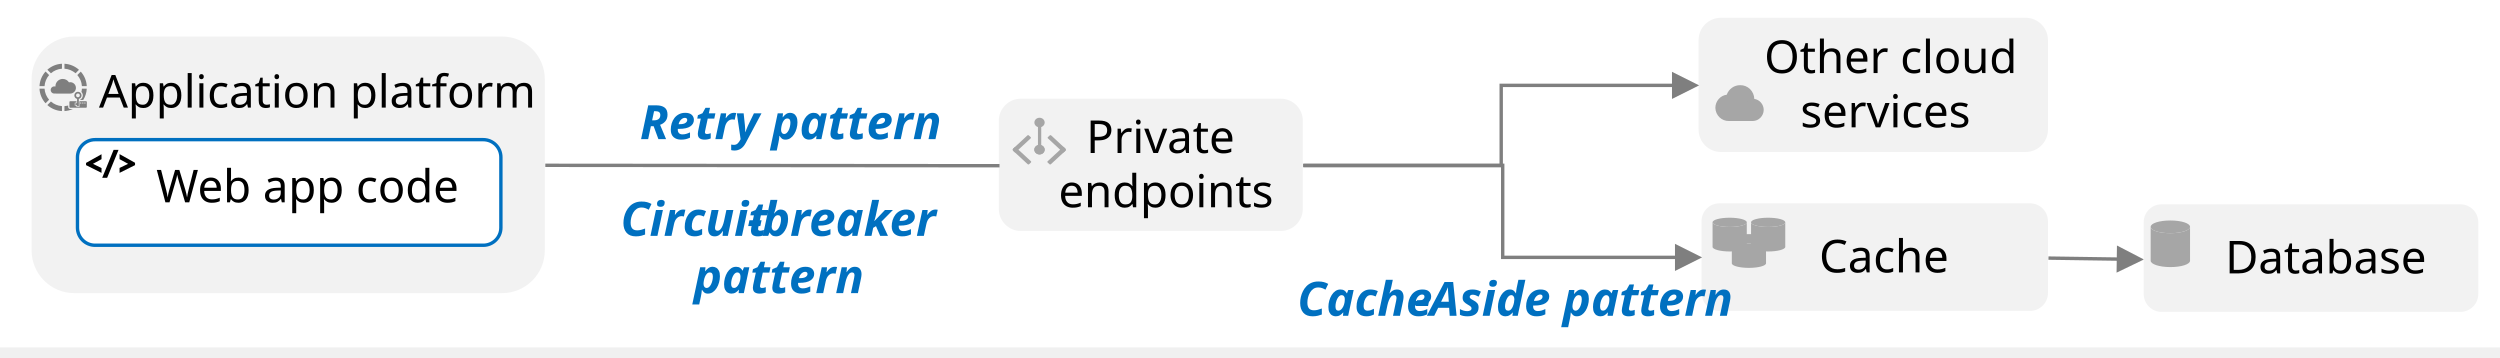
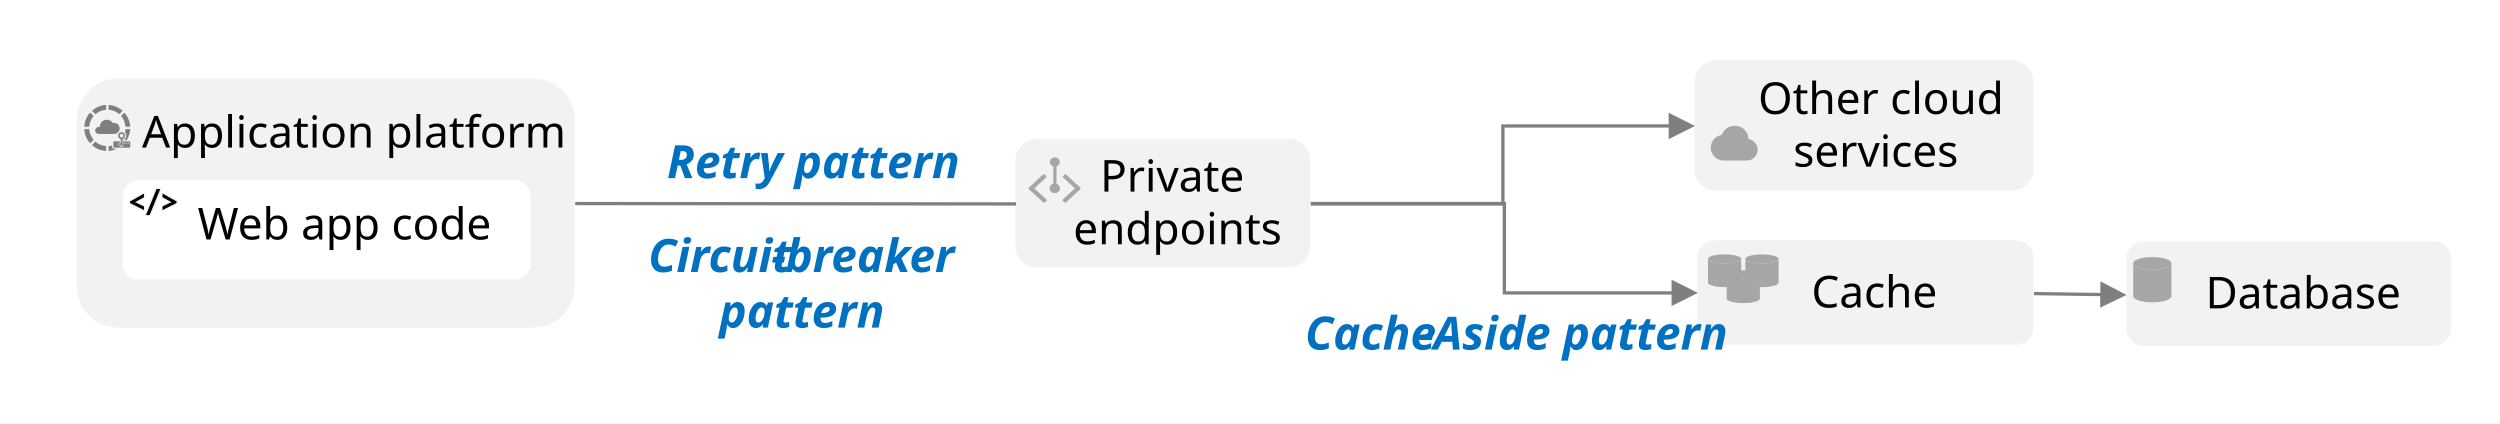
- <svg xmlns="http://www.w3.org/2000/svg" width="2533" height="362" xml:space="preserve" overflow="hidden">
+ <svg xmlns="http://www.w3.org/2000/svg" width="2610" height="442" xml:space="preserve" overflow="hidden">
  <defs>
    <clipPath id="clip0">
-       <rect x="1237" y="524" width="2533" height="362" />
+       <rect x="1189" y="479" width="2610" height="442" />
    </clipPath>
    <clipPath id="clip1">
      <rect x="2975" y="606" width="49" height="50" />
    </clipPath>
    <clipPath id="clip2">
      <rect x="2975" y="606" width="49" height="50" />
    </clipPath>
    <clipPath id="clip3">
      <rect x="2975" y="606" width="49" height="50" />
    </clipPath>
    <clipPath id="clip4">
      <rect x="2262" y="642" width="55" height="50" />
    </clipPath>
    <clipPath id="clip5">
      <rect x="2262" y="642" width="55" height="50" />
    </clipPath>
    <clipPath id="clip6">
      <rect x="2262" y="642" width="55" height="50" />
    </clipPath>
  </defs>
-   <g clip-path="url(#clip0)" transform="translate(-1237 -524)">
-     <rect x="1237" y="524" width="2533" height="352" fill="#FFFFFF" />
+   <g clip-path="url(#clip0)" transform="translate(-1189 -479)">
+     <rect x="1189" y="479" width="2610" height="442" fill="#FFFFFF" />
    <path d="M1269 604.334C1269 580.401 1288.4 561 1312.33 561L1745.67 561C1769.6 561 1789 580.401 1789 604.334L1789 777.665C1789 801.598 1769.6 821 1745.67 821L1312.33 821C1288.4 821 1269 801.598 1269 777.665Z" fill="#F2F2F2" fill-rule="evenodd" />
    <text font-family="Calibri,Calibri_MSFontService,sans-serif" font-weight="400" font-size="46" transform="matrix(1 0 0 1 1337.29 633)">Application platform</text>
    <path d="M3386.26 788.289 3312.48 787.219 3312.52 783.781 3386.31 784.852ZM3381.9 772.755 3409.2 786.903 3381.5 800.252Z" fill="#7F7F7F" />
    <path d="M3409 749.167C3409 739.134 3417.13 731 3427.17 731L3729.83 731C3739.87 731 3748 739.134 3748 749.167L3748 821.833C3748 831.866 3739.87 840 3729.83 840L3427.17 840C3417.13 840 3409 831.866 3409 821.833Z" fill="#F2F2F2" fill-rule="evenodd" />
    <text font-family="Calibri,Calibri_MSFontService,sans-serif" font-weight="400" font-size="46" transform="matrix(1 0 0 1 3491.61 801)">Database</text>
    <g>
      <g>
        <g>
          <path d="M25 14.278C15.166 14.278 7.194 11.5 7.194 7.833L7.194 42.167C7.194 45.694 15.028 48.556 24.75 48.611L25 48.611C34.833 48.611 42.806 45.833 42.806 42.167L42.806 7.833C42.806 11.416 34.833 14.278 25 14.278Z" fill="#A6A6A6" transform="matrix(1.12 0 0 1 3408 746)" />
          <path d="M42.806 7.833C42.806 11.417 34.833 14.278 25 14.278 15.166 14.278 7.194 11.5 7.194 7.833 7.194 4.167 15.166 1.389 25 1.389 34.833 1.389 42.806 4.167 42.806 7.833Z" fill="#A6A6A6" transform="matrix(1.12 0 0 1 3408 746)" />
          <path d="M38.667 7.306C38.667 9.584 32.528 11.417 25 11.417 17.473 11.417 11.334 9.584 11.334 7.306 11.334 5.028 17.473 3.222 25 3.222 32.528 3.222 38.667 5.056 38.667 7.306Z" fill="#A6A6A6" transform="matrix(1.12 0 0 1 3408 746)" />
          <path d="M25 8.333C21.335 8.24 17.68 8.775 14.195 9.917 17.683 11.037 21.339 11.544 25 11.417 28.669 11.524 32.328 10.979 35.806 9.805 32.311 8.717 28.659 8.219 25 8.333Z" fill="#A6A6A6" transform="matrix(1.12 0 0 1 3408 746)" />
        </g>
      </g>
    </g>
    <path d="M2961 748.167C2961 738.134 2969.13 730 2979.17 730L3293.83 730C3303.87 730 3312 738.134 3312 748.167L3312 820.833C3312 830.866 3303.87 839 3293.83 839L2979.17 839C2969.13 839 2961 830.866 2961 820.833Z" fill="#F2F2F2" fill-rule="evenodd" />
    <text font-family="Calibri,Calibri_MSFontService,sans-serif" font-weight="400" font-size="46" transform="matrix(1 0 0 1 3080.16 800)">Cache</text>
    <g>
      <g>
        <g>
          <path d="M49.5 16.94C41.397 16.94 34.833 14.85 34.833 12.247L34.833 37.143C34.833 39.673 41.287 41.763 49.317 41.8L49.5 41.8C57.603 41.8 64.167 39.71 64.167 37.143L64.167 12.247C64.167 14.85 57.603 16.94 49.5 16.94Z" fill="#A6A6A6" transform="matrix(1.18182 0 0 1 2970 737)" />
          <path d="M64.167 12.247C64.167 14.85 57.603 16.94 49.5 16.94 41.397 16.94 34.833 14.85 34.833 12.247 34.833 9.643 41.397 7.59 49.5 7.59 57.603 7.59 64.167 9.68 64.167 12.247" fill="#A6A6A6" transform="matrix(1.18182 0 0 1 2970 737)" />
          <path d="M60.757 11.88C60.757 13.53 55.697 14.85 49.5 14.85 43.303 14.85 38.243 13.53 38.243 11.88 38.243 10.23 43.303 8.91 49.5 8.91 55.697 8.91 60.757 10.23 60.757 11.88" fill="#A6A6A6" transform="matrix(1.18182 0 0 1 2970 737)" />
          <path d="M49.5 12.577C46.493 12.519 43.493 12.889 40.59 13.677 43.48 14.535 46.487 14.931 49.5 14.85 52.513 14.931 55.52 14.535 58.41 13.677 55.507 12.889 52.507 12.519 49.5 12.577Z" fill="#A6A6A6" transform="matrix(1.18182 0 0 1 2970 737)" />
          <path d="M16.5 16.94C8.397 16.94 1.833 14.85 1.833 12.247L1.833 37.143C1.833 39.673 8.287 41.763 16.5 41.8L16.5 41.8C24.603 41.8 31.167 39.71 31.167 37.143L31.167 12.247C31.167 14.85 24.603 16.94 16.5 16.94Z" fill="#A6A6A6" transform="matrix(1.18182 0 0 1 2970 737)" />
          <path d="M31.167 12.247C31.167 14.85 24.603 16.94 16.5 16.94 8.397 16.94 1.833 14.85 1.833 12.247 1.833 9.643 8.397 7.59 16.5 7.59 24.603 7.59 31.167 9.68 31.167 12.247" fill="#A6A6A6" transform="matrix(1.18182 0 0 1 2970 737)" />
          <path d="M27.757 11.88C27.757 13.53 22.697 14.85 16.5 14.85 10.303 14.85 5.243 13.53 5.243 11.88 5.243 10.23 10.303 8.91 16.5 8.91 22.697 8.91 27.757 10.23 27.757 11.88" fill="#A6A6A6" transform="matrix(1.18182 0 0 1 2970 737)" />
          <path d="M16.5 12.577C13.493 12.519 10.493 12.889 7.59 13.677 10.48 14.535 13.487 14.931 16.5 14.85 19.513 14.931 22.52 14.535 25.41 13.677 22.507 12.889 19.507 12.519 16.5 12.577Z" fill="#A6A6A6" transform="matrix(1.18182 0 0 1 2970 737)" />
          <path d="M33 33.55C24.897 33.55 18.333 31.46 18.333 28.857L18.333 53.753C18.333 56.32 24.787 58.373 32.817 58.41L33 58.41C41.103 58.41 47.667 56.32 47.667 53.753L47.667 28.857C47.667 31.46 41.103 33.55 33 33.55Z" fill="#A6A6A6" transform="matrix(1.18182 0 0 1 2970 737)" />
          <path d="M47.667 28.857C47.667 31.46 41.103 33.55 33 33.55 24.897 33.55 18.333 31.46 18.333 28.857 18.333 26.253 24.897 24.2 33 24.2 41.103 24.2 47.667 26.29 47.667 28.857" fill="#A6A6A6" transform="matrix(1.18182 0 0 1 2970 737)" />
          <path d="M44.257 28.49C44.257 30.14 39.197 31.46 33 31.46 26.803 31.46 21.743 30.14 21.743 28.49 21.743 26.84 26.803 25.667 33 25.667 39.197 25.667 44.257 26.987 44.257 28.637" fill="#A6A6A6" transform="matrix(1.18182 0 0 1 2970 737)" />
          <path d="M33 29.333C29.993 29.276 26.993 29.646 24.09 30.433 26.988 31.242 29.994 31.588 33 31.46 36.013 31.541 39.02 31.145 41.91 30.287 39 29.549 36 29.228 33 29.333Z" fill="#A6A6A6" transform="matrix(1.18182 0 0 1 2970 737)" />
        </g>
      </g>
    </g>
-     <path d="M1315.5 683.334C1315.5 673.484 1323.48 665.5 1333.33 665.5L1726.67 665.5C1736.52 665.5 1744.5 673.484 1744.5 683.334L1744.5 754.666C1744.5 764.515 1736.52 772.5 1726.67 772.5L1333.33 772.5C1323.48 772.5 1315.5 764.515 1315.5 754.666Z" stroke="#0070C0" stroke-width="3.438" stroke-miterlimit="8" fill="#FFFFFF" fill-rule="evenodd" />
+     <path d="M1315.5 683.334C1315.5 673.484 1323.48 665.5 1333.33 665.5L1726.67 665.5C1736.52 665.5 1744.5 673.484 1744.5 683.334L1744.5 754.666C1744.5 764.515 1736.52 772.5 1726.67 772.5L1333.33 772.5C1323.48 772.5 1315.5 764.515 1315.5 754.666Z" stroke="#F2F2F2" stroke-width="3.438" stroke-miterlimit="8" fill="#FFFFFF" fill-rule="evenodd" />
    <text font-family="Calibri,Calibri_MSFontService,sans-serif" font-weight="400" font-size="46" transform="matrix(1 0 0 1 1395.32 729)">Web app code</text>
    <g>
      <g>
        <g>
-           <path d="M1331.19 690 1339.86 685.255 1339.86 680.265 1324.18 689.051 1324.18 691.306 1339.86 699.143 1339.86 694.275 1331.19 690Z" />
-           <path d="M1340.57 704.133 1345.56 704.133 1357.08 675.877 1352.09 675.877 1340.57 704.133Z" />
-           <path d="M1373.82 688.929 1358.14 680.152 1358.14 685.255 1366.81 690 1358.14 694.154 1358.14 699.143 1373.82 691.306 1373.82 688.929Z" />
+           <path d="M1331.19 690 1339.86 685.255 1339.86 680.265 1324.18 689.051 1324.18 691.306 1339.86 699.143 1339.86 694.275 1331.19 690Z" stroke="#F2F2F2" stroke-width="1.042" />
+           <path d="M1340.57 704.133 1345.56 704.133 1357.08 675.877 1352.09 675.877 1340.57 704.133Z" stroke="#F2F2F2" stroke-width="1.042" />
+           <path d="M1373.82 688.929 1358.14 680.152 1358.14 685.255 1366.81 690 1358.14 694.154 1358.14 699.143 1373.82 691.306 1373.82 688.929Z" stroke="#F2F2F2" stroke-width="1.042" />
        </g>
      </g>
    </g>
    <path d="M2958 564.667C2958 552.148 2968.15 542 2980.67 542L3289.33 542C3301.85 542 3312 552.148 3312 564.667L3312 655.333C3312 667.852 3301.85 678 3289.33 678L2980.67 678C2968.15 678 2958 667.852 2958 655.333Z" fill="#F2F2F2" fill-rule="evenodd" />
    <text font-family="Calibri,Calibri_MSFontService,sans-serif" font-weight="400" font-size="46" transform="matrix(1 0 0 1 3024.51 598)">Other cloud </text>
    <text font-family="Calibri,Calibri_MSFontService,sans-serif" font-weight="400" font-size="46" transform="matrix(1 0 0 1 3061.17 653)">services</text>
    <g clip-path="url(#clip1)">
      <g clip-path="url(#clip2)">
        <g clip-path="url(#clip3)">
          <path d="M49 28.719C48.912 23.239 44.867 18.63 39.445 17.831 39.237 10.134 32.851 4.052 25.153 4.219 19.07 4.157 13.612 7.945 11.542 13.665 4.969 14.523 0.04 20.104-6.23065e-07 26.732 0.208 34.15 6.384 39.997 13.802 39.799L14.999 39.799 37.349 39.799C37.548 39.814 37.748 39.814 37.948 39.799 44.019 39.696 48.912 34.791 49 28.719Z" fill="#A6A6A6" transform="matrix(1 0 0 1.02041 2975 606)" />
          <path d="M16.197 26.269C16.197 27.337 15.332 28.202 14.264 28.202 13.197 28.202 12.332 27.337 12.332 26.269 12.332 25.202 13.197 24.337 14.264 24.337 15.332 24.337 16.197 25.202 16.197 26.269Z" fill="#A6A6A6" transform="matrix(1 0 0 1.02041 2975 606)" />
          <path d="M21.07 27.004 21.07 25.453 20.852 25.453 19.192 24.908 18.756 23.847 19.6 22.05 18.511 20.961 18.293 20.961 16.742 21.778 15.68 21.342 14.999 19.464 13.448 19.464 13.448 19.682 12.903 21.342 11.76 21.778 9.991 20.934 8.902 22.023 8.902 22.241 9.691 23.792 9.256 24.854 7.35 25.534 7.35 27.222 7.568 27.222 9.228 27.767 9.664 28.828 8.82 30.625 9.909 31.714 10.127 31.714 11.678 30.924 12.74 31.36 13.421 33.238 14.972 33.238 14.972 33.02 15.517 31.36 16.578 30.924 18.375 31.768 19.464 30.679 19.464 30.462 18.674 28.91 19.11 27.848ZM14.264 29.264C12.611 29.264 11.27 27.923 11.27 26.269 11.27 24.616 12.611 23.275 14.264 23.275 15.918 23.275 17.259 24.616 17.259 26.269 17.274 27.908 15.958 29.249 14.319 29.264 14.301 29.264 14.283 29.264 14.264 29.264Z" fill="#A6A6A6" transform="matrix(1 0 0 1.02041 2975 606)" />
          <path d="M29.509 17.939C29.509 19.202 28.485 20.226 27.222 20.226 25.959 20.226 24.936 19.202 24.936 17.939 24.936 16.677 25.959 15.653 27.222 15.653 28.485 15.653 29.509 16.677 29.509 17.939Z" fill="#A6A6A6" transform="matrix(1 0 0 1.02041 2975 606)" />
          <path d="M35.389 18.811 35.389 16.959 35.144 16.959 33.129 16.333 32.666 14.945 33.674 12.767 32.367 11.46 32.122 11.46 30.244 12.413 28.992 11.896 28.175 9.637 26.242 9.637 26.242 9.909 25.589 11.896 24.309 12.413 22.186 11.406 20.879 12.713 21.015 12.958 21.778 14.972 21.342 16.333 19.055 17.068 19.055 19.055 19.328 19.055 21.315 19.709 21.778 20.934 20.77 23.112 22.132 24.5 22.404 24.364 24.255 23.411 25.534 23.928 26.351 26.188 28.202 26.188 28.202 25.916 28.855 23.928 30.135 23.411 32.285 24.418 33.592 23.112 33.456 22.867 32.666 20.907 33.184 19.627ZM27.222 21.533C25.238 21.533 23.629 19.924 23.629 17.939 23.629 15.955 25.238 14.346 27.222 14.346 29.207 14.346 30.815 15.955 30.815 17.939 30.83 19.909 29.246 21.518 27.277 21.533 27.259 21.533 27.24 21.533 27.222 21.533Z" fill="#A6A6A6" transform="matrix(1 0 0 1.02041 2975 606)" />
        </g>
      </g>
    </g>
    <g>
      <g>
        <g>
          <path d="M6.16 8.462C2.575 12.429 0.303 17.591 0 23.283L5.133 23.283C5.419 19.006 7.119 15.115 9.77 12.075L6.16 8.462Z" fill="#7F7F7F" transform="matrix(1.00001 0 0 1 1277 588)" />
          <path d="M7.969 42.458C11.941 46.011 17.1 48.268 22.78 48.546L22.78 43.51C18.497 43.224 14.609 41.514 11.571 38.853L7.969 42.458Z" fill="#7F7F7F" transform="matrix(1.00001 0 0 1 1277 588)" />
          <path d="M0 25.818C0.295 31.51 2.567 36.673 6.143 40.639L9.753 37.026C7.111 33.986 5.419 30.096 5.133 25.818L0 25.818Z" fill="#7F7F7F" transform="matrix(1.00001 0 0 1 1277 588)" />
          <path d="M41.84 8.556 38.348 12.051C41.016 15.091 42.724 18.99 43.002 23.285L47.916 23.285C47.622 17.634 45.375 12.506 41.84 8.556Z" fill="#7F7F7F" transform="matrix(1.00001 0 0 1 1277 588)" />
          <path d="M25.313 0.587 25.313 5.606C29.596 5.884 33.492 7.577 36.539 10.23L40.039 6.726C36.093 3.173 30.959 0.899 25.313 0.587Z" fill="#7F7F7F" transform="matrix(1.00001 0 0 1 1277 588)" />
          <path d="M22.78 0.58C17.1 0.857 11.95 3.106 7.978 6.651L11.579 10.255C14.609 7.603 18.497 5.902 22.772 5.607L22.772 0.58 22.78 0.58Z" fill="#7F7F7F" transform="matrix(1.00001 0 0 1 1277 588)" />
          <path d="M36.791 26.299C36.8 26.24 36.816 26.181 36.825 26.131 36.892 25.777 36.926 25.415 36.926 25.044 36.926 21.853 34.342 19.267 31.153 19.267 30.707 19.267 30.278 19.318 29.866 19.419 28.544 17.339 26.23 15.966 23.588 15.966 19.49 15.966 16.166 19.293 16.166 23.394 16.166 23.495 16.166 23.596 16.174 23.697 15.804 23.57 15.4 23.503 14.979 23.503 12.959 23.503 11.327 25.137 11.327 27.158 11.327 29.053 12.774 30.61 14.617 30.796L31.153 30.829C33.324 30.829 35.209 29.634 36.202 27.865 36.227 27.815 36.261 27.764 36.286 27.714 36.438 27.394 36.657 26.914 36.791 26.299Z" fill="#7F7F7F" transform="matrix(1.00001 0 0 1 1277 588)" />
          <path d="M47.916 25.818 43.002 25.818C42.926 26.972 42.749 28.092 42.48 29.178 43.405 30.105 43.91 31.343 43.902 32.648 43.902 34.568 42.791 36.277 41.117 37.086L41.117 37.279 44.306 37.279C46.41 33.928 47.706 30.02 47.916 25.818Z" fill="#7F7F7F" transform="matrix(1.00001 0 0 1 1277 588)" />
          <path d="M29.066 44.371 29.066 42.889C27.854 43.217 26.601 43.427 25.305 43.512L25.305 48.531C28.359 48.362 31.263 47.621 33.905 46.408L31.111 46.408C29.983 46.408 29.066 45.499 29.066 44.371Z" fill="#7F7F7F" transform="matrix(1.00001 0 0 1 1277 588)" />
          <path d="M47.192 38.541 40.477 38.541 40.477 44.343 37.498 44.343 37.498 42.928 35.773 42.928 35.773 40.006 37.498 40.006 37.498 38.532 31.111 38.532C30.673 38.532 30.328 38.878 30.328 39.316L30.328 44.368C30.328 44.798 30.673 45.151 31.111 45.151L34.132 45.151 47.192 45.151C47.63 45.151 47.975 44.806 47.975 44.368L47.975 39.316C47.983 38.886 47.63 38.541 47.192 38.541ZM42.328 40.924 41.268 40.924 41.268 39.863 42.328 39.863 42.328 40.924ZM44.449 40.924 43.389 40.924 43.389 39.863 44.449 39.863 44.449 40.924ZM46.57 40.924 45.509 40.924 45.509 39.863 46.57 39.863 46.57 40.924Z" fill="#7F7F7F" transform="matrix(1.00001 0 0 1 1277 588)" />
          <path d="M38.979 28.982C36.951 28.982 35.31 30.624 35.31 32.645 35.31 34.363 36.496 35.803 38.095 36.199L38.095 40.57 36.337 40.57 36.337 42.33 38.095 42.33 38.095 43.744 39.854 43.744 39.854 36.199C41.453 35.803 42.639 34.372 42.639 32.645 42.648 30.624 41.007 28.982 38.979 28.982ZM38.979 34.566C37.919 34.566 37.052 33.707 37.052 32.645 37.052 31.584 37.91 30.726 38.979 30.726 40.048 30.726 40.906 31.584 40.906 32.645 40.906 33.707 40.039 34.566 38.979 34.566Z" fill="#7F7F7F" transform="matrix(1.00001 0 0 1 1277 588)" />
        </g>
      </g>
    </g>
    <path d="M2249 646.334C2249 633.999 2259 624 2271.33 624L2534.67 624C2547 624 2557 633.999 2557 646.334L2557 735.666C2557 748.001 2547 758 2534.67 758L2271.33 758C2259 758 2249 748.001 2249 735.666Z" fill="#F2F2F2" fill-rule="evenodd" />
    <text font-family="Calibri,Calibri_MSFontService,sans-serif" font-weight="400" font-size="46" transform="matrix(1 0 0 1 2337.57 679)">Private </text>
    <text font-family="Calibri,Calibri_MSFontService,sans-serif" font-weight="400" font-size="46" transform="matrix(1 0 0 1 2309.5 734)">endpoints</text>
    <g clip-path="url(#clip4)">
      <g clip-path="url(#clip5)">
        <g clip-path="url(#clip6)">
          <path d="M21.805 37.061C23.677 38.96 26.734 38.981 28.633 37.11 30.532 35.238 30.553 32.181 28.681 30.282 28.645 30.246 28.609 30.21 28.572 30.175 28.078 29.693 27.484 29.324 26.833 29.094L26.833 8.358 23.744 8.358 23.744 29.036C21.209 29.814 19.783 32.5 20.561 35.036 20.797 35.806 21.223 36.504 21.8 37.066Z" fill="#A6A6A6" transform="matrix(1.08 0 0 1 2263 642)" />
          <path d="M30.061 6.136C30.061 8.802 27.899 10.964 25.233 10.964 22.567 10.964 20.405 8.802 20.405 6.136 20.405 3.47 22.567 1.308 25.233 1.308 27.899 1.308 30.061 3.47 30.061 6.136Z" fill="#A6A6A6" transform="matrix(1.08 0 0 1 2263 642)" />
          <path d="M7.588 30.122 10.289 30.122C10.766 30.122 11.153 30.509 11.153 30.987L11.153 50.904C11.153 51.86 10.379 52.634 9.424 52.634L6.723 52.634 6.723 52.634 6.723 30.987C6.723 30.509 7.11 30.122 7.588 30.122Z" fill="#A6A6A6" transform="matrix(-0.734814 0.682309 -0.736896 -0.680382 2309.36 703.922)" />
          <path d="M7.439 17.561 10.139 17.561C10.617 17.561 11.004 17.948 11.004 18.426L11.004 39.754 11.004 39.754 8.301 39.754C7.346 39.754 6.571 38.98 6.571 38.024L6.571 18.426C6.571 17.948 6.958 17.561 7.436 17.561 7.437 17.561 7.438 17.561 7.439 17.561Z" fill="#A6A6A6" transform="matrix(0.737056 0.68053 -0.734974 0.682457 2286.73 644.081)" />
          <path d="M40.74 30.122 43.441 30.122C44.396 30.122 45.17 30.897 45.17 31.852L45.17 51.769C45.17 52.247 44.783 52.634 44.306 52.634L41.604 52.634C41.127 52.634 40.74 52.247 40.74 51.769L40.74 30.122 40.74 30.122Z" fill="#A6A6A6" transform="matrix(0.734814 0.682309 -0.736896 0.680382 2306.63 624.409)" />
          <path d="M42.604 17.561 45.305 17.561 45.305 17.561 45.305 38.889C45.305 39.367 44.918 39.754 44.44 39.754L41.739 39.754C41.262 39.754 40.875 39.367 40.875 38.889L40.875 19.29C40.875 18.335 41.649 17.561 42.604 17.561Z" fill="#A6A6A6" transform="matrix(-0.737056 0.68053 -0.734974 -0.682457 2360.67 659.845)" />
          <path d="M30.008 33.628C30.008 36.294 27.847 38.455 25.18 38.455 22.514 38.455 20.353 36.294 20.353 33.628 20.353 30.961 22.514 28.8 25.18 28.8 27.847 28.8 30.008 30.961 30.008 33.628Z" fill="#A6A6A6" transform="matrix(1.08 0 0 1 2263 642)" />
        </g>
      </g>
    </g>
    <path d="M0-1.719 202.248-1.719 202.248 81.335 200.529 79.617 378.142 79.617 378.142 83.054 198.811 83.054 198.811 0 200.529 1.719 0 1.719ZM373.559 67.585 401.059 81.335 373.559 95.085Z" fill="#7F7F7F" transform="matrix(1 0 0 -1 2557.5 691.835)" />
    <path d="M1789.5 691.5 2249.71 691.914" stroke="#7F7F7F" stroke-width="3.438" stroke-miterlimit="8" fill="none" fill-rule="evenodd" />
    <path d="M2557.5 689.781 2761.26 689.781 2761.26 784.794 2759.54 783.075 2938.67 783.075 2938.67 786.512 2757.82 786.512 2757.82 691.5 2759.54 693.219 2557.5 693.219ZM2934.09 771.044 2961.59 784.794 2934.09 798.544Z" fill="#7F7F7F" />
    <text fill="#0070C0" font-family="Calibri,Calibri_MSFontService,sans-serif" font-style="italic" font-weight="700" font-size="48" transform="matrix(1 0 0 1 1885.29 665)">Retry pattern</text>
    <text fill="#0070C0" font-family="Calibri,Calibri_MSFontService,sans-serif" font-style="italic" font-weight="700" font-size="48" transform="matrix(1 0 0 1 1865.79 763)">Circuit</text>
    <text fill="#0070C0" font-family="Calibri,Calibri_MSFontService,sans-serif" font-style="italic" font-weight="700" font-size="48" transform="matrix(1 0 0 1 1994.12 763)">-</text>
    <text fill="#0070C0" font-family="Calibri,Calibri_MSFontService,sans-serif" font-style="italic" font-weight="700" font-size="48" transform="matrix(1 0 0 1 2009.02 763)">breaker </text>
    <text fill="#0070C0" font-family="Calibri,Calibri_MSFontService,sans-serif" font-style="italic" font-weight="700" font-size="48" transform="matrix(1 0 0 1 1939.97 821)">pattern</text>
    <text fill="#0070C0" font-family="Calibri,Calibri_MSFontService,sans-serif" font-style="italic" font-weight="700" font-size="48" transform="matrix(1 0 0 1 2551.46 844)">Cache</text>
    <text fill="#0070C0" font-family="Calibri,Calibri_MSFontService,sans-serif" font-style="italic" font-weight="700" font-size="48" transform="matrix(1 0 0 1 2670.63 844)">-</text>
    <text fill="#0070C0" font-family="Calibri,Calibri_MSFontService,sans-serif" font-style="italic" font-weight="700" font-size="48" transform="matrix(1 0 0 1 2685.53 844)">Aside pattern</text>
  </g>
</svg>
